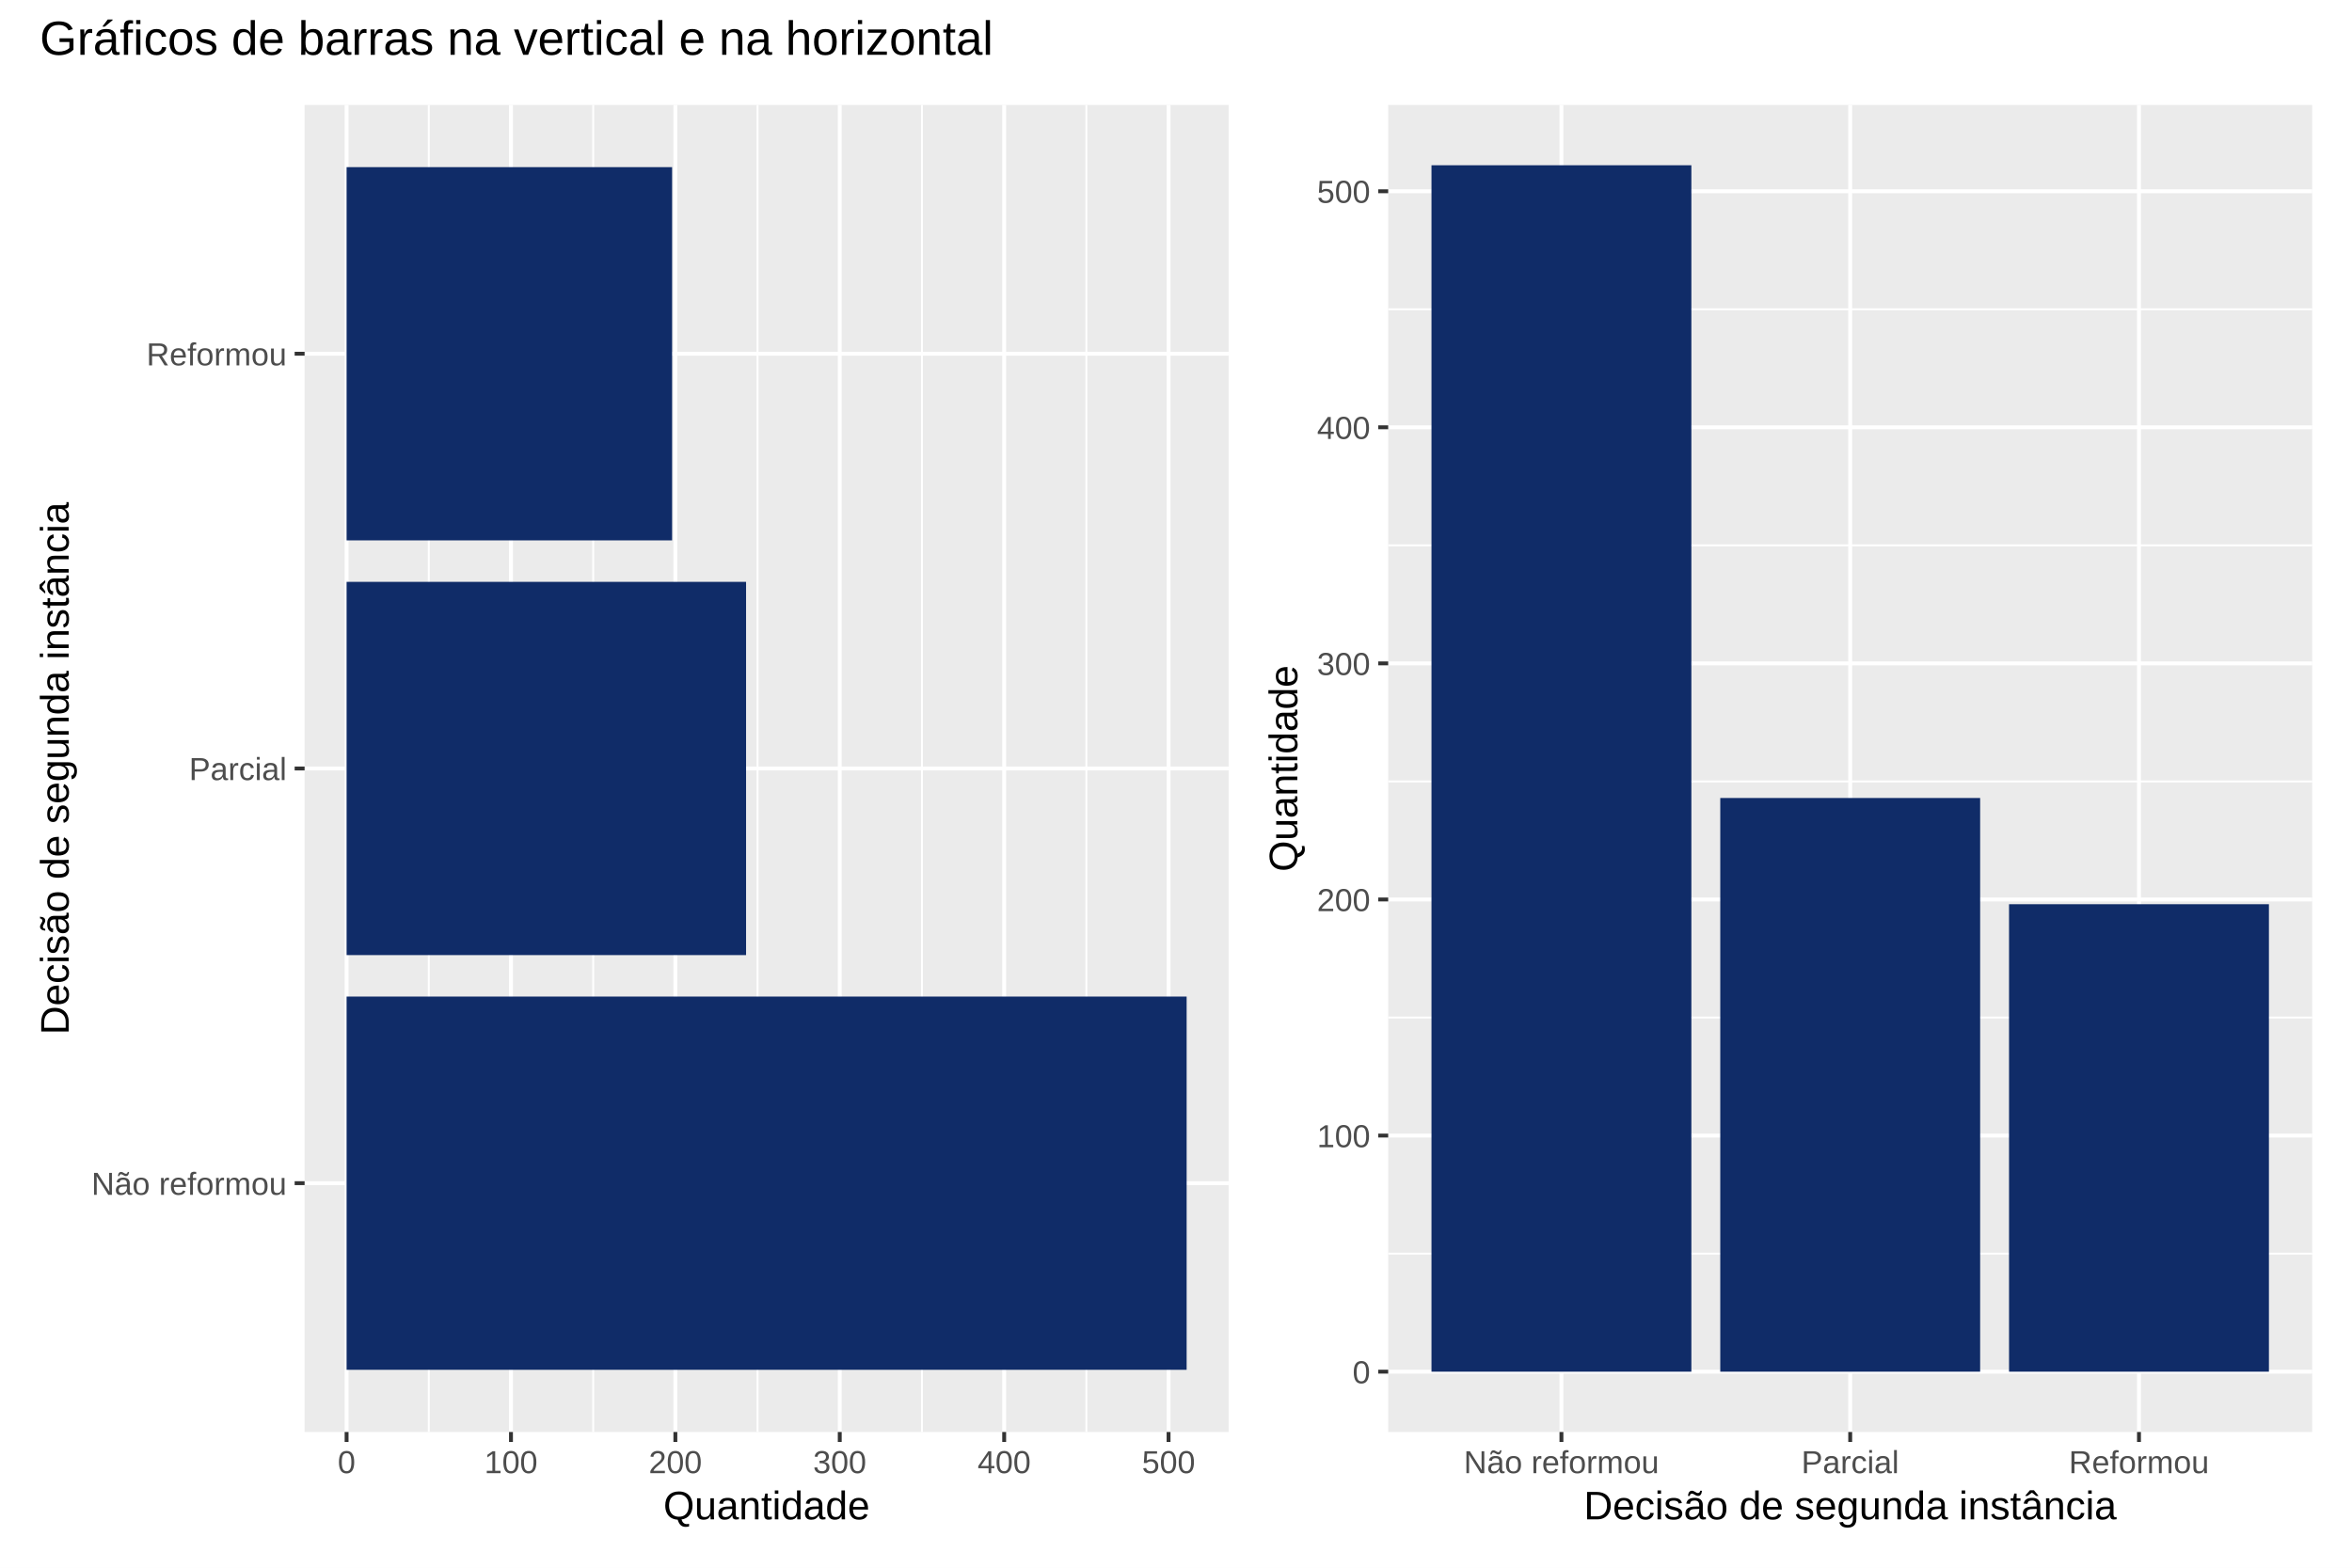
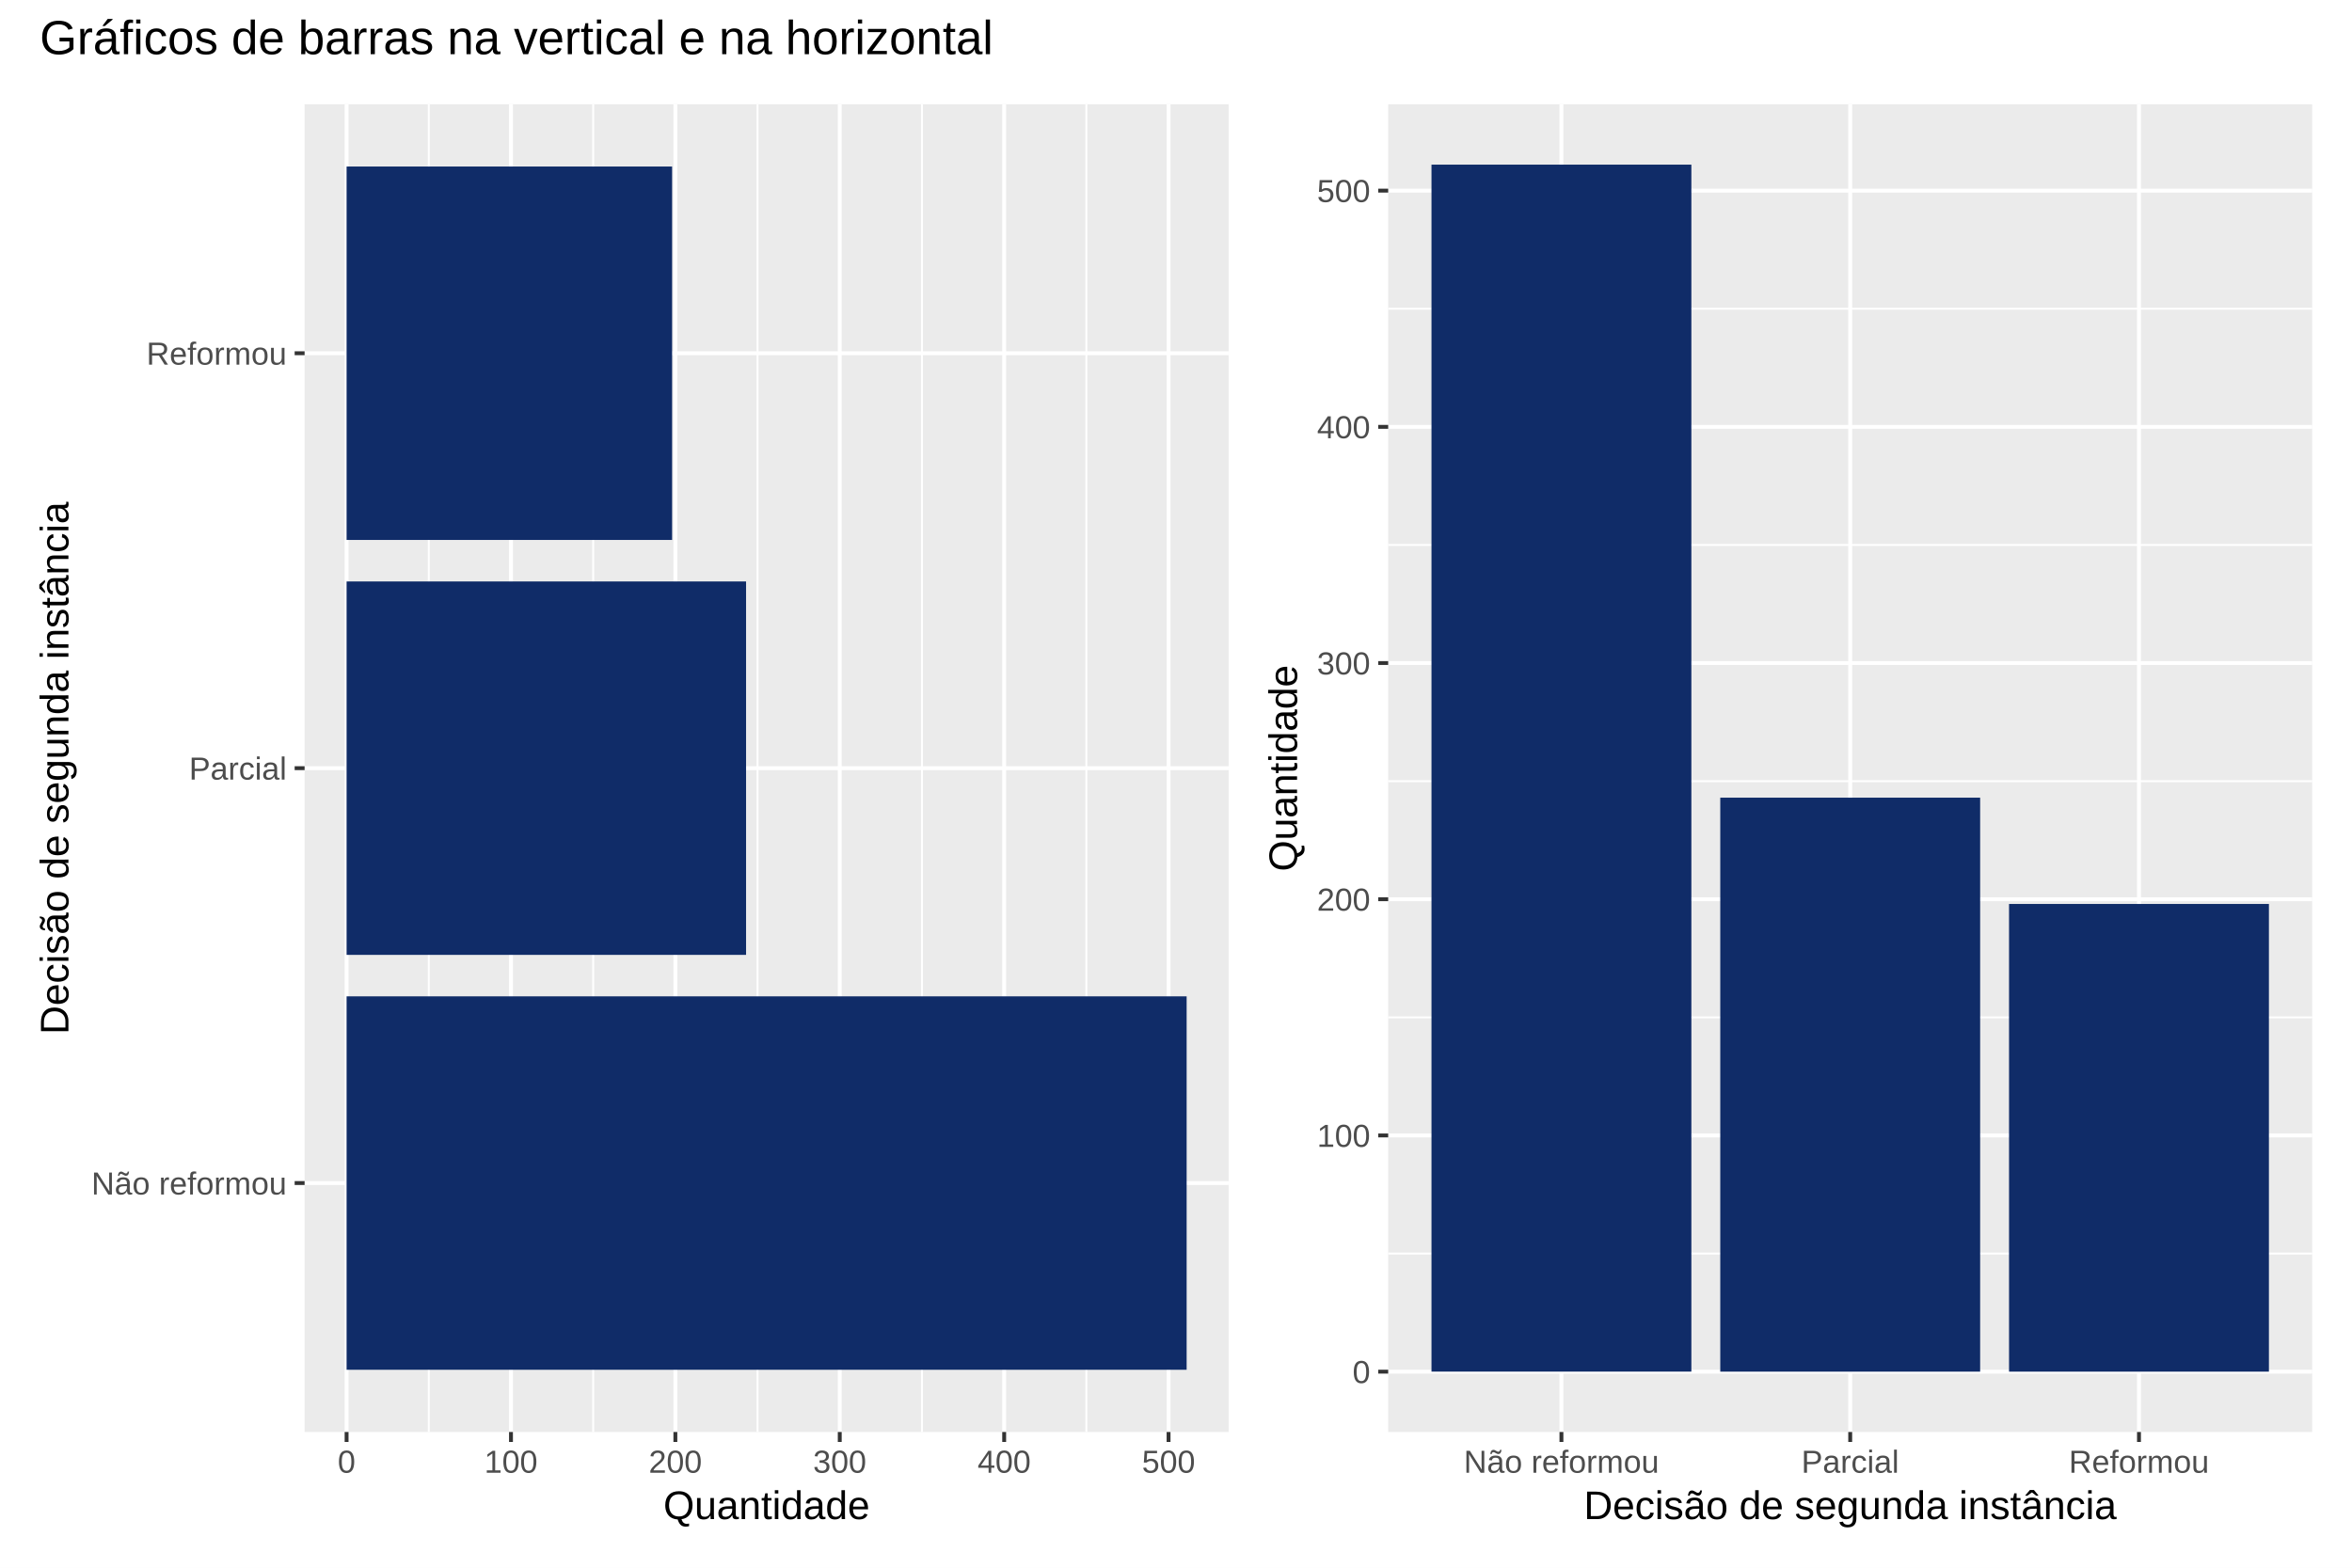
<svg xmlns="http://www.w3.org/2000/svg" class="svglite" width="648.00pt" height="432.00pt" viewBox="0 0 648.00 432.00">
  <defs>
    <style type="text/css">
    .svglite line, .svglite polyline, .svglite polygon, .svglite path, .svglite rect, .svglite circle {
      fill: none;
      stroke: #000000;
      stroke-linecap: round;
      stroke-linejoin: round;
      stroke-miterlimit: 10.00;
    }
    .svglite text {
      white-space: pre;
    }
  </style>
  </defs>
  <rect width="100%" height="100%" style="stroke: none; fill: #FFFFFF;" />
  <defs>
    <clipPath id="cpMC4wMHw2NDguMDB8MC4wMHw0MzIuMDA=">
      <rect x="0.00" y="0.00" width="648.00" height="432.00" />
    </clipPath>
  </defs>
  <g clip-path="url(#cpMC4wMHw2NDguMDB8MC4wMHw0MzIuMDA=)">
-     <rect x="0.00" y="0.00" width="648.00" height="432.00" style="stroke-width: 1.07; stroke: #FFFFFF; fill: #FFFFFF;" />
+     <rect x="0.00" y="0" width="648.00" height="432.00" style="stroke-width: 1.07; stroke: #FFFFFF; fill: #FFFFFF;" />
  </g>
  <defs>
-     <clipPath id="cpNS40OHwzNDMuOTh8MjMuNDR8NDI2LjUy">
-       <rect x="5.48" y="23.44" width="338.50" height="403.08" />
+     <clipPath id="cpNS40OHwzNDMuOTh8MjMuMjd8NDI2LjUy">
+       <rect x="5.48" y="23.27" width="338.50" height="403.26" />
    </clipPath>
  </defs>
-   <g clip-path="url(#cpNS40OHwzNDMuOTh8MjMuNDR8NDI2LjUy)">
-     <rect x="5.48" y="23.44" width="338.50" height="403.08" style="stroke-width: 1.07; stroke: #FFFFFF; fill: #FFFFFF;" />
+   <g clip-path="url(#cpNS40OHwzNDMuOTh8MjMuMjd8NDI2LjUy)">
+     <rect x="5.48" y="23.27" width="338.50" height="403.26" style="stroke-width: 1.07; stroke: #FFFFFF; fill: #FFFFFF;" />
  </g>
  <g clip-path="url(#cpMC4wMHw2NDguMDB8MC4wMHw0MzIuMDA=)">
</g>
  <defs>
-     <clipPath id="cpODMuOTJ8MzM4LjUwfDI4LjkyfDM5NC42MQ==">
-       <rect x="83.92" y="28.92" width="254.58" height="365.69" />
+     <clipPath id="cpODMuOTJ8MzM4LjUwfDI4Ljc0fDM5NC42MQ==">
+       <rect x="83.92" y="28.74" width="254.58" height="365.87" />
    </clipPath>
  </defs>
-   <g clip-path="url(#cpODMuOTJ8MzM4LjUwfDI4LjkyfDM5NC42MQ==)">
-     <rect x="83.92" y="28.92" width="254.58" height="365.69" style="stroke-width: 1.07; stroke: none; fill: #EBEBEB;" />
-     <polyline points="118.14,394.61 118.14,28.92 " style="stroke-width: 0.53; stroke: #FFFFFF; stroke-linecap: butt;" />
-     <polyline points="163.43,394.61 163.43,28.92 " style="stroke-width: 0.53; stroke: #FFFFFF; stroke-linecap: butt;" />
-     <polyline points="208.72,394.61 208.72,28.92 " style="stroke-width: 0.53; stroke: #FFFFFF; stroke-linecap: butt;" />
-     <polyline points="254.01,394.61 254.01,28.92 " style="stroke-width: 0.53; stroke: #FFFFFF; stroke-linecap: butt;" />
-     <polyline points="299.30,394.61 299.30,28.92 " style="stroke-width: 0.53; stroke: #FFFFFF; stroke-linecap: butt;" />
-     <polyline points="83.92,326.04 338.50,326.04 " style="stroke-width: 1.07; stroke: #FFFFFF; stroke-linecap: butt;" />
-     <polyline points="83.92,211.76 338.50,211.76 " style="stroke-width: 1.07; stroke: #FFFFFF; stroke-linecap: butt;" />
-     <polyline points="83.92,97.48 338.50,97.48 " style="stroke-width: 1.07; stroke: #FFFFFF; stroke-linecap: butt;" />
-     <polyline points="95.49,394.61 95.49,28.92 " style="stroke-width: 1.07; stroke: #FFFFFF; stroke-linecap: butt;" />
-     <polyline points="140.78,394.61 140.78,28.92 " style="stroke-width: 1.07; stroke: #FFFFFF; stroke-linecap: butt;" />
-     <polyline points="186.07,394.61 186.07,28.92 " style="stroke-width: 1.07; stroke: #FFFFFF; stroke-linecap: butt;" />
-     <polyline points="231.36,394.61 231.36,28.92 " style="stroke-width: 1.07; stroke: #FFFFFF; stroke-linecap: butt;" />
-     <polyline points="276.66,394.61 276.66,28.92 " style="stroke-width: 1.07; stroke: #FFFFFF; stroke-linecap: butt;" />
-     <polyline points="321.95,394.61 321.95,28.92 " style="stroke-width: 1.07; stroke: #FFFFFF; stroke-linecap: butt;" />
-     <rect x="95.49" y="274.62" width="231.44" height="102.85" style="stroke-width: 1.07; stroke: none; stroke-linecap: square; stroke-linejoin: miter; fill: #102C68;" />
-     <rect x="95.49" y="160.34" width="110.06" height="102.85" style="stroke-width: 1.07; stroke: none; stroke-linecap: square; stroke-linejoin: miter; fill: #102C68;" />
-     <rect x="95.49" y="46.06" width="89.68" height="102.85" style="stroke-width: 1.07; stroke: none; stroke-linecap: square; stroke-linejoin: miter; fill: #102C68;" />
+   <g clip-path="url(#cpODMuOTJ8MzM4LjUwfDI4Ljc0fDM5NC42MQ==)">
+     <rect x="83.92" y="28.74" width="254.58" height="365.87" style="stroke-width: 1.07; stroke: none; fill: #EBEBEB;" />
+     <polyline points="118.14,394.61 118.14,28.74 " style="stroke-width: 0.53; stroke: #FFFFFF; stroke-linecap: butt;" />
+     <polyline points="163.43,394.61 163.43,28.74 " style="stroke-width: 0.53; stroke: #FFFFFF; stroke-linecap: butt;" />
+     <polyline points="208.72,394.61 208.72,28.74 " style="stroke-width: 0.53; stroke: #FFFFFF; stroke-linecap: butt;" />
+     <polyline points="254.01,394.61 254.01,28.74 " style="stroke-width: 0.53; stroke: #FFFFFF; stroke-linecap: butt;" />
+     <polyline points="299.30,394.61 299.30,28.74 " style="stroke-width: 0.53; stroke: #FFFFFF; stroke-linecap: butt;" />
+     <polyline points="83.92,326.01 338.50,326.01 " style="stroke-width: 1.07; stroke: #FFFFFF; stroke-linecap: butt;" />
+     <polyline points="83.92,211.68 338.50,211.68 " style="stroke-width: 1.07; stroke: #FFFFFF; stroke-linecap: butt;" />
+     <polyline points="83.92,97.34 338.50,97.34 " style="stroke-width: 1.07; stroke: #FFFFFF; stroke-linecap: butt;" />
+     <polyline points="95.49,394.61 95.49,28.74 " style="stroke-width: 1.07; stroke: #FFFFFF; stroke-linecap: butt;" />
+     <polyline points="140.78,394.61 140.78,28.74 " style="stroke-width: 1.07; stroke: #FFFFFF; stroke-linecap: butt;" />
+     <polyline points="186.07,394.61 186.07,28.74 " style="stroke-width: 1.07; stroke: #FFFFFF; stroke-linecap: butt;" />
+     <polyline points="231.36,394.61 231.36,28.74 " style="stroke-width: 1.07; stroke: #FFFFFF; stroke-linecap: butt;" />
+     <polyline points="276.66,394.61 276.66,28.74 " style="stroke-width: 1.07; stroke: #FFFFFF; stroke-linecap: butt;" />
+     <polyline points="321.95,394.61 321.95,28.74 " style="stroke-width: 1.07; stroke: #FFFFFF; stroke-linecap: butt;" />
+     <rect x="95.49" y="274.56" width="231.44" height="102.90" style="stroke-width: 1.07; stroke: none; stroke-linecap: square; stroke-linejoin: miter; fill: #102C68;" />
+     <rect x="95.49" y="160.23" width="110.06" height="102.90" style="stroke-width: 1.07; stroke: none; stroke-linecap: square; stroke-linejoin: miter; fill: #102C68;" />
+     <rect x="95.49" y="45.89" width="89.68" height="102.90" style="stroke-width: 1.07; stroke: none; stroke-linecap: square; stroke-linejoin: miter; fill: #102C68;" />
  </g>
  <g clip-path="url(#cpMC4wMHw2NDguMDB8MC4wMHw0MzIuMDA=)">
-     <text x="78.99" y="329.25" text-anchor="end" style="font-size: 8.80px;fill: #4D4D4D; font-family: &quot;Liberation Sans&quot;;" textLength="60.46px" lengthAdjust="spacingAndGlyphs">Não reformou</text>
-     <text x="78.99" y="214.97" text-anchor="end" style="font-size: 8.80px;fill: #4D4D4D; font-family: &quot;Liberation Sans&quot;;" textLength="28.85px" lengthAdjust="spacingAndGlyphs">Parcial</text>
-     <text x="78.99" y="100.69" text-anchor="end" style="font-size: 8.80px;fill: #4D4D4D; font-family: &quot;Liberation Sans&quot;;" textLength="42.60px" lengthAdjust="spacingAndGlyphs">Reformou</text>
-     <polyline points="81.18,326.04 83.92,326.04 " style="stroke-width: 1.07; stroke: #333333; stroke-linecap: butt;" />
-     <polyline points="81.18,211.76 83.92,211.76 " style="stroke-width: 1.07; stroke: #333333; stroke-linecap: butt;" />
-     <polyline points="81.18,97.48 83.92,97.48 " style="stroke-width: 1.07; stroke: #333333; stroke-linecap: butt;" />
+     <text x="78.99" y="329.16" text-anchor="end" style="font-size: 8.80px;fill: #4D4D4D; font-family: &quot;Arial&quot;;" textLength="53.81px" lengthAdjust="spacingAndGlyphs">Não reformou</text>
+     <text x="78.99" y="214.83" text-anchor="end" style="font-size: 8.80px;fill: #4D4D4D; font-family: &quot;Arial&quot;;" textLength="26.89px" lengthAdjust="spacingAndGlyphs">Parcial</text>
+     <text x="78.99" y="100.49" text-anchor="end" style="font-size: 8.80px;fill: #4D4D4D; font-family: &quot;Arial&quot;;" textLength="38.64px" lengthAdjust="spacingAndGlyphs">Reformou</text>
+     <polyline points="81.18,326.01 83.92,326.01 " style="stroke-width: 1.07; stroke: #333333; stroke-linecap: butt;" />
+     <polyline points="81.18,211.68 83.92,211.68 " style="stroke-width: 1.07; stroke: #333333; stroke-linecap: butt;" />
+     <polyline points="81.18,97.34 83.92,97.34 " style="stroke-width: 1.07; stroke: #333333; stroke-linecap: butt;" />
    <polyline points="95.49,397.35 95.49,394.61 " style="stroke-width: 1.07; stroke: #333333; stroke-linecap: butt;" />
    <polyline points="140.78,397.35 140.78,394.61 " style="stroke-width: 1.07; stroke: #333333; stroke-linecap: butt;" />
    <polyline points="186.07,397.35 186.07,394.61 " style="stroke-width: 1.07; stroke: #333333; stroke-linecap: butt;" />
    <polyline points="231.36,397.35 231.36,394.61 " style="stroke-width: 1.07; stroke: #333333; stroke-linecap: butt;" />
    <polyline points="276.66,397.35 276.66,394.61 " style="stroke-width: 1.07; stroke: #333333; stroke-linecap: butt;" />
    <polyline points="321.95,397.35 321.95,394.61 " style="stroke-width: 1.07; stroke: #333333; stroke-linecap: butt;" />
-     <text x="95.49" y="405.96" text-anchor="middle" style="font-size: 8.80px;fill: #4D4D4D; font-family: &quot;Liberation Sans&quot;;" textLength="5.59px" lengthAdjust="spacingAndGlyphs">0</text>
-     <text x="140.78" y="405.96" text-anchor="middle" style="font-size: 8.80px;fill: #4D4D4D; font-family: &quot;Liberation Sans&quot;;" textLength="16.78px" lengthAdjust="spacingAndGlyphs">100</text>
-     <text x="186.07" y="405.96" text-anchor="middle" style="font-size: 8.80px;fill: #4D4D4D; font-family: &quot;Liberation Sans&quot;;" textLength="16.78px" lengthAdjust="spacingAndGlyphs">200</text>
-     <text x="231.36" y="405.96" text-anchor="middle" style="font-size: 8.80px;fill: #4D4D4D; font-family: &quot;Liberation Sans&quot;;" textLength="16.78px" lengthAdjust="spacingAndGlyphs">300</text>
-     <text x="276.66" y="405.96" text-anchor="middle" style="font-size: 8.80px;fill: #4D4D4D; font-family: &quot;Liberation Sans&quot;;" textLength="16.78px" lengthAdjust="spacingAndGlyphs">400</text>
-     <text x="321.95" y="405.96" text-anchor="middle" style="font-size: 8.80px;fill: #4D4D4D; font-family: &quot;Liberation Sans&quot;;" textLength="16.78px" lengthAdjust="spacingAndGlyphs">500</text>
-     <text x="211.21" y="418.68" text-anchor="middle" style="font-size: 11.00px; font-family: &quot;Liberation Sans&quot;;" textLength="64.19px" lengthAdjust="spacingAndGlyphs">Quantidade</text>
-     <text transform="translate(18.92,211.76) rotate(-90)" text-anchor="middle" style="font-size: 11.00px; font-family: &quot;Liberation Sans&quot;;" textLength="164.58px" lengthAdjust="spacingAndGlyphs">Decisão de segunda instância</text>
+     <text x="95.49" y="405.84" text-anchor="middle" style="font-size: 8.80px;fill: #4D4D4D; font-family: &quot;Arial&quot;;" textLength="4.90px" lengthAdjust="spacingAndGlyphs">0</text>
+     <text x="140.78" y="405.84" text-anchor="middle" style="font-size: 8.80px;fill: #4D4D4D; font-family: &quot;Arial&quot;;" textLength="14.69px" lengthAdjust="spacingAndGlyphs">100</text>
+     <text x="186.07" y="405.84" text-anchor="middle" style="font-size: 8.80px;fill: #4D4D4D; font-family: &quot;Arial&quot;;" textLength="14.69px" lengthAdjust="spacingAndGlyphs">200</text>
+     <text x="231.36" y="405.84" text-anchor="middle" style="font-size: 8.80px;fill: #4D4D4D; font-family: &quot;Arial&quot;;" textLength="14.69px" lengthAdjust="spacingAndGlyphs">300</text>
+     <text x="276.66" y="405.84" text-anchor="middle" style="font-size: 8.80px;fill: #4D4D4D; font-family: &quot;Arial&quot;;" textLength="14.69px" lengthAdjust="spacingAndGlyphs">400</text>
+     <text x="321.95" y="405.84" text-anchor="middle" style="font-size: 8.80px;fill: #4D4D4D; font-family: &quot;Arial&quot;;" textLength="14.69px" lengthAdjust="spacingAndGlyphs">500</text>
+     <text x="211.21" y="418.61" text-anchor="middle" style="font-size: 11.00px; font-family: &quot;Arial&quot;;" textLength="56.90px" lengthAdjust="spacingAndGlyphs">Quantidade</text>
+     <text transform="translate(18.85,211.68) rotate(-90)" text-anchor="middle" style="font-size: 11.00px; font-family: &quot;Arial&quot;;" textLength="146.81px" lengthAdjust="spacingAndGlyphs">Decisão de segunda instância</text>
  </g>
  <defs>
-     <clipPath id="cpMzQzLjk4fDY0Mi41MnwyMy40NHw0MjYuNTI=">
-       <rect x="343.98" y="23.44" width="298.54" height="403.08" />
+     <clipPath id="cpMzQzLjk4fDY0Mi41MnwyMy4yN3w0MjYuNTI=">
+       <rect x="343.98" y="23.27" width="298.54" height="403.26" />
    </clipPath>
  </defs>
-   <g clip-path="url(#cpMzQzLjk4fDY0Mi41MnwyMy40NHw0MjYuNTI=)">
-     <rect x="343.98" y="23.44" width="298.54" height="403.08" style="stroke-width: 1.07; stroke: #FFFFFF; fill: #FFFFFF;" />
+   <g clip-path="url(#cpMzQzLjk4fDY0Mi41MnwyMy4yN3w0MjYuNTI=)">
+     <rect x="343.98" y="23.27" width="298.54" height="403.26" style="stroke-width: 1.07; stroke: #FFFFFF; fill: #FFFFFF;" />
  </g>
  <g clip-path="url(#cpMC4wMHw2NDguMDB8MC4wMHw0MzIuMDA=)">
</g>
  <defs>
-     <clipPath id="cpMzgyLjQ2fDYzNy4wNHwyOC45MnwzOTQuNjE=">
-       <rect x="382.46" y="28.92" width="254.58" height="365.69" />
+     <clipPath id="cpMzgyLjQ2fDYzNy4wNHwyOC43NHwzOTQuNjE=">
+       <rect x="382.46" y="28.74" width="254.58" height="365.87" />
    </clipPath>
  </defs>
-   <g clip-path="url(#cpMzgyLjQ2fDYzNy4wNHwyOC45MnwzOTQuNjE=)">
-     <rect x="382.46" y="28.92" width="254.58" height="365.69" style="stroke-width: 1.07; stroke: none; fill: #EBEBEB;" />
-     <polyline points="382.46,345.46 637.04,345.46 " style="stroke-width: 0.53; stroke: #FFFFFF; stroke-linecap: butt;" />
-     <polyline points="382.46,280.40 637.04,280.40 " style="stroke-width: 0.53; stroke: #FFFFFF; stroke-linecap: butt;" />
-     <polyline points="382.46,215.34 637.04,215.34 " style="stroke-width: 0.53; stroke: #FFFFFF; stroke-linecap: butt;" />
-     <polyline points="382.46,150.28 637.04,150.28 " style="stroke-width: 0.53; stroke: #FFFFFF; stroke-linecap: butt;" />
-     <polyline points="382.46,85.23 637.04,85.23 " style="stroke-width: 0.53; stroke: #FFFFFF; stroke-linecap: butt;" />
-     <polyline points="382.46,377.99 637.04,377.99 " style="stroke-width: 1.07; stroke: #FFFFFF; stroke-linecap: butt;" />
-     <polyline points="382.46,312.93 637.04,312.93 " style="stroke-width: 1.07; stroke: #FFFFFF; stroke-linecap: butt;" />
-     <polyline points="382.46,247.87 637.04,247.87 " style="stroke-width: 1.07; stroke: #FFFFFF; stroke-linecap: butt;" />
-     <polyline points="382.46,182.81 637.04,182.81 " style="stroke-width: 1.07; stroke: #FFFFFF; stroke-linecap: butt;" />
-     <polyline points="382.46,117.75 637.04,117.75 " style="stroke-width: 1.07; stroke: #FFFFFF; stroke-linecap: butt;" />
-     <polyline points="382.46,52.70 637.04,52.70 " style="stroke-width: 1.07; stroke: #FFFFFF; stroke-linecap: butt;" />
-     <polyline points="430.19,394.61 430.19,28.92 " style="stroke-width: 1.07; stroke: #FFFFFF; stroke-linecap: butt;" />
-     <polyline points="509.75,394.61 509.75,28.92 " style="stroke-width: 1.07; stroke: #FFFFFF; stroke-linecap: butt;" />
-     <polyline points="589.31,394.61 589.31,28.92 " style="stroke-width: 1.07; stroke: #FFFFFF; stroke-linecap: butt;" />
-     <rect x="394.39" y="45.54" width="71.60" height="332.45" style="stroke-width: 1.07; stroke: none; stroke-linecap: square; stroke-linejoin: miter; fill: #102C68;" />
-     <rect x="473.95" y="219.90" width="71.60" height="158.09" style="stroke-width: 1.07; stroke: none; stroke-linecap: square; stroke-linejoin: miter; fill: #102C68;" />
-     <rect x="553.51" y="249.17" width="71.60" height="128.82" style="stroke-width: 1.07; stroke: none; stroke-linecap: square; stroke-linejoin: miter; fill: #102C68;" />
+   <g clip-path="url(#cpMzgyLjQ2fDYzNy4wNHwyOC43NHwzOTQuNjE=)">
+     <rect x="382.46" y="28.74" width="254.58" height="365.87" style="stroke-width: 1.07; stroke: none; fill: #EBEBEB;" />
+     <polyline points="382.46,345.44 637.04,345.44 " style="stroke-width: 0.53; stroke: #FFFFFF; stroke-linecap: butt;" />
+     <polyline points="382.46,280.35 637.04,280.35 " style="stroke-width: 0.53; stroke: #FFFFFF; stroke-linecap: butt;" />
+     <polyline points="382.46,215.26 637.04,215.26 " style="stroke-width: 0.53; stroke: #FFFFFF; stroke-linecap: butt;" />
+     <polyline points="382.46,150.17 637.04,150.17 " style="stroke-width: 0.53; stroke: #FFFFFF; stroke-linecap: butt;" />
+     <polyline points="382.46,85.08 637.04,85.08 " style="stroke-width: 0.53; stroke: #FFFFFF; stroke-linecap: butt;" />
+     <polyline points="382.46,377.98 637.04,377.98 " style="stroke-width: 1.07; stroke: #FFFFFF; stroke-linecap: butt;" />
+     <polyline points="382.46,312.89 637.04,312.89 " style="stroke-width: 1.07; stroke: #FFFFFF; stroke-linecap: butt;" />
+     <polyline points="382.46,247.80 637.04,247.80 " style="stroke-width: 1.07; stroke: #FFFFFF; stroke-linecap: butt;" />
+     <polyline points="382.46,182.71 637.04,182.71 " style="stroke-width: 1.07; stroke: #FFFFFF; stroke-linecap: butt;" />
+     <polyline points="382.46,117.62 637.04,117.62 " style="stroke-width: 1.07; stroke: #FFFFFF; stroke-linecap: butt;" />
+     <polyline points="382.46,52.53 637.04,52.53 " style="stroke-width: 1.07; stroke: #FFFFFF; stroke-linecap: butt;" />
+     <polyline points="430.19,394.61 430.19,28.74 " style="stroke-width: 1.07; stroke: #FFFFFF; stroke-linecap: butt;" />
+     <polyline points="509.75,394.61 509.75,28.74 " style="stroke-width: 1.07; stroke: #FFFFFF; stroke-linecap: butt;" />
+     <polyline points="589.31,394.61 589.31,28.74 " style="stroke-width: 1.07; stroke: #FFFFFF; stroke-linecap: butt;" />
+     <rect x="394.39" y="45.37" width="71.60" height="332.60" style="stroke-width: 1.07; stroke: none; stroke-linecap: square; stroke-linejoin: miter; fill: #102C68;" />
+     <rect x="473.95" y="219.81" width="71.60" height="158.17" style="stroke-width: 1.07; stroke: none; stroke-linecap: square; stroke-linejoin: miter; fill: #102C68;" />
+     <rect x="553.51" y="249.10" width="71.60" height="128.88" style="stroke-width: 1.07; stroke: none; stroke-linecap: square; stroke-linejoin: miter; fill: #102C68;" />
  </g>
  <g clip-path="url(#cpMC4wMHw2NDguMDB8MC4wMHw0MzIuMDA=)">
-     <text x="377.53" y="381.20" text-anchor="end" style="font-size: 8.80px;fill: #4D4D4D; font-family: &quot;Liberation Sans&quot;;" textLength="5.59px" lengthAdjust="spacingAndGlyphs">0</text>
-     <text x="377.53" y="316.14" text-anchor="end" style="font-size: 8.80px;fill: #4D4D4D; font-family: &quot;Liberation Sans&quot;;" textLength="16.78px" lengthAdjust="spacingAndGlyphs">100</text>
-     <text x="377.53" y="251.08" text-anchor="end" style="font-size: 8.80px;fill: #4D4D4D; font-family: &quot;Liberation Sans&quot;;" textLength="16.78px" lengthAdjust="spacingAndGlyphs">200</text>
-     <text x="377.53" y="186.02" text-anchor="end" style="font-size: 8.80px;fill: #4D4D4D; font-family: &quot;Liberation Sans&quot;;" textLength="16.78px" lengthAdjust="spacingAndGlyphs">300</text>
-     <text x="377.53" y="120.96" text-anchor="end" style="font-size: 8.80px;fill: #4D4D4D; font-family: &quot;Liberation Sans&quot;;" textLength="16.78px" lengthAdjust="spacingAndGlyphs">400</text>
-     <text x="377.53" y="55.90" text-anchor="end" style="font-size: 8.80px;fill: #4D4D4D; font-family: &quot;Liberation Sans&quot;;" textLength="16.78px" lengthAdjust="spacingAndGlyphs">500</text>
-     <polyline points="379.72,377.99 382.46,377.99 " style="stroke-width: 1.07; stroke: #333333; stroke-linecap: butt;" />
-     <polyline points="379.72,312.93 382.46,312.93 " style="stroke-width: 1.07; stroke: #333333; stroke-linecap: butt;" />
-     <polyline points="379.72,247.87 382.46,247.87 " style="stroke-width: 1.07; stroke: #333333; stroke-linecap: butt;" />
-     <polyline points="379.72,182.81 382.46,182.81 " style="stroke-width: 1.07; stroke: #333333; stroke-linecap: butt;" />
-     <polyline points="379.72,117.75 382.46,117.75 " style="stroke-width: 1.07; stroke: #333333; stroke-linecap: butt;" />
-     <polyline points="379.72,52.70 382.46,52.70 " style="stroke-width: 1.07; stroke: #333333; stroke-linecap: butt;" />
+     <text x="377.53" y="381.13" text-anchor="end" style="font-size: 8.80px;fill: #4D4D4D; font-family: &quot;Arial&quot;;" textLength="4.90px" lengthAdjust="spacingAndGlyphs">0</text>
+     <text x="377.53" y="316.04" text-anchor="end" style="font-size: 8.80px;fill: #4D4D4D; font-family: &quot;Arial&quot;;" textLength="14.69px" lengthAdjust="spacingAndGlyphs">100</text>
+     <text x="377.53" y="250.95" text-anchor="end" style="font-size: 8.80px;fill: #4D4D4D; font-family: &quot;Arial&quot;;" textLength="14.69px" lengthAdjust="spacingAndGlyphs">200</text>
+     <text x="377.53" y="185.86" text-anchor="end" style="font-size: 8.80px;fill: #4D4D4D; font-family: &quot;Arial&quot;;" textLength="14.69px" lengthAdjust="spacingAndGlyphs">300</text>
+     <text x="377.53" y="120.77" text-anchor="end" style="font-size: 8.80px;fill: #4D4D4D; font-family: &quot;Arial&quot;;" textLength="14.69px" lengthAdjust="spacingAndGlyphs">400</text>
+     <text x="377.53" y="55.68" text-anchor="end" style="font-size: 8.80px;fill: #4D4D4D; font-family: &quot;Arial&quot;;" textLength="14.69px" lengthAdjust="spacingAndGlyphs">500</text>
+     <polyline points="379.72,377.98 382.46,377.98 " style="stroke-width: 1.07; stroke: #333333; stroke-linecap: butt;" />
+     <polyline points="379.72,312.89 382.46,312.89 " style="stroke-width: 1.07; stroke: #333333; stroke-linecap: butt;" />
+     <polyline points="379.72,247.80 382.46,247.80 " style="stroke-width: 1.07; stroke: #333333; stroke-linecap: butt;" />
+     <polyline points="379.72,182.71 382.46,182.71 " style="stroke-width: 1.07; stroke: #333333; stroke-linecap: butt;" />
+     <polyline points="379.72,117.62 382.46,117.62 " style="stroke-width: 1.07; stroke: #333333; stroke-linecap: butt;" />
+     <polyline points="379.72,52.53 382.46,52.53 " style="stroke-width: 1.07; stroke: #333333; stroke-linecap: butt;" />
    <polyline points="430.19,397.35 430.19,394.61 " style="stroke-width: 1.07; stroke: #333333; stroke-linecap: butt;" />
    <polyline points="509.75,397.35 509.75,394.61 " style="stroke-width: 1.07; stroke: #333333; stroke-linecap: butt;" />
    <polyline points="589.31,397.35 589.31,394.61 " style="stroke-width: 1.07; stroke: #333333; stroke-linecap: butt;" />
-     <text x="430.19" y="405.96" text-anchor="middle" style="font-size: 8.80px;fill: #4D4D4D; font-family: &quot;Liberation Sans&quot;;" textLength="60.46px" lengthAdjust="spacingAndGlyphs">Não reformou</text>
-     <text x="509.75" y="405.96" text-anchor="middle" style="font-size: 8.80px;fill: #4D4D4D; font-family: &quot;Liberation Sans&quot;;" textLength="28.85px" lengthAdjust="spacingAndGlyphs">Parcial</text>
-     <text x="589.31" y="405.96" text-anchor="middle" style="font-size: 8.80px;fill: #4D4D4D; font-family: &quot;Liberation Sans&quot;;" textLength="42.60px" lengthAdjust="spacingAndGlyphs">Reformou</text>
-     <text x="509.75" y="418.68" text-anchor="middle" style="font-size: 11.00px; font-family: &quot;Liberation Sans&quot;;" textLength="164.58px" lengthAdjust="spacingAndGlyphs">Decisão de segunda instância</text>
-     <text transform="translate(357.42,211.76) rotate(-90)" text-anchor="middle" style="font-size: 11.00px; font-family: &quot;Liberation Sans&quot;;" textLength="64.19px" lengthAdjust="spacingAndGlyphs">Quantidade</text>
-     <text x="10.96" y="15.10" style="font-size: 13.20px; font-family: &quot;Liberation Sans&quot;;" textLength="298.05px" lengthAdjust="spacingAndGlyphs">Gráficos de barras na vertical e na horizontal</text>
+     <text x="430.19" y="405.84" text-anchor="middle" style="font-size: 8.80px;fill: #4D4D4D; font-family: &quot;Arial&quot;;" textLength="53.81px" lengthAdjust="spacingAndGlyphs">Não reformou</text>
+     <text x="509.75" y="405.84" text-anchor="middle" style="font-size: 8.80px;fill: #4D4D4D; font-family: &quot;Arial&quot;;" textLength="26.89px" lengthAdjust="spacingAndGlyphs">Parcial</text>
+     <text x="589.31" y="405.84" text-anchor="middle" style="font-size: 8.80px;fill: #4D4D4D; font-family: &quot;Arial&quot;;" textLength="38.64px" lengthAdjust="spacingAndGlyphs">Reformou</text>
+     <text x="509.75" y="418.61" text-anchor="middle" style="font-size: 11.00px; font-family: &quot;Arial&quot;;" textLength="146.81px" lengthAdjust="spacingAndGlyphs">Decisão de segunda instância</text>
+     <text transform="translate(357.35,211.68) rotate(-90)" text-anchor="middle" style="font-size: 11.00px; font-family: &quot;Arial&quot;;" textLength="56.90px" lengthAdjust="spacingAndGlyphs">Quantidade</text>
+     <text x="10.96" y="14.93" style="font-size: 13.20px; font-family: &quot;Arial&quot;;" textLength="262.49px" lengthAdjust="spacingAndGlyphs">Gráficos de barras na vertical e na horizontal</text>
  </g>
</svg>
